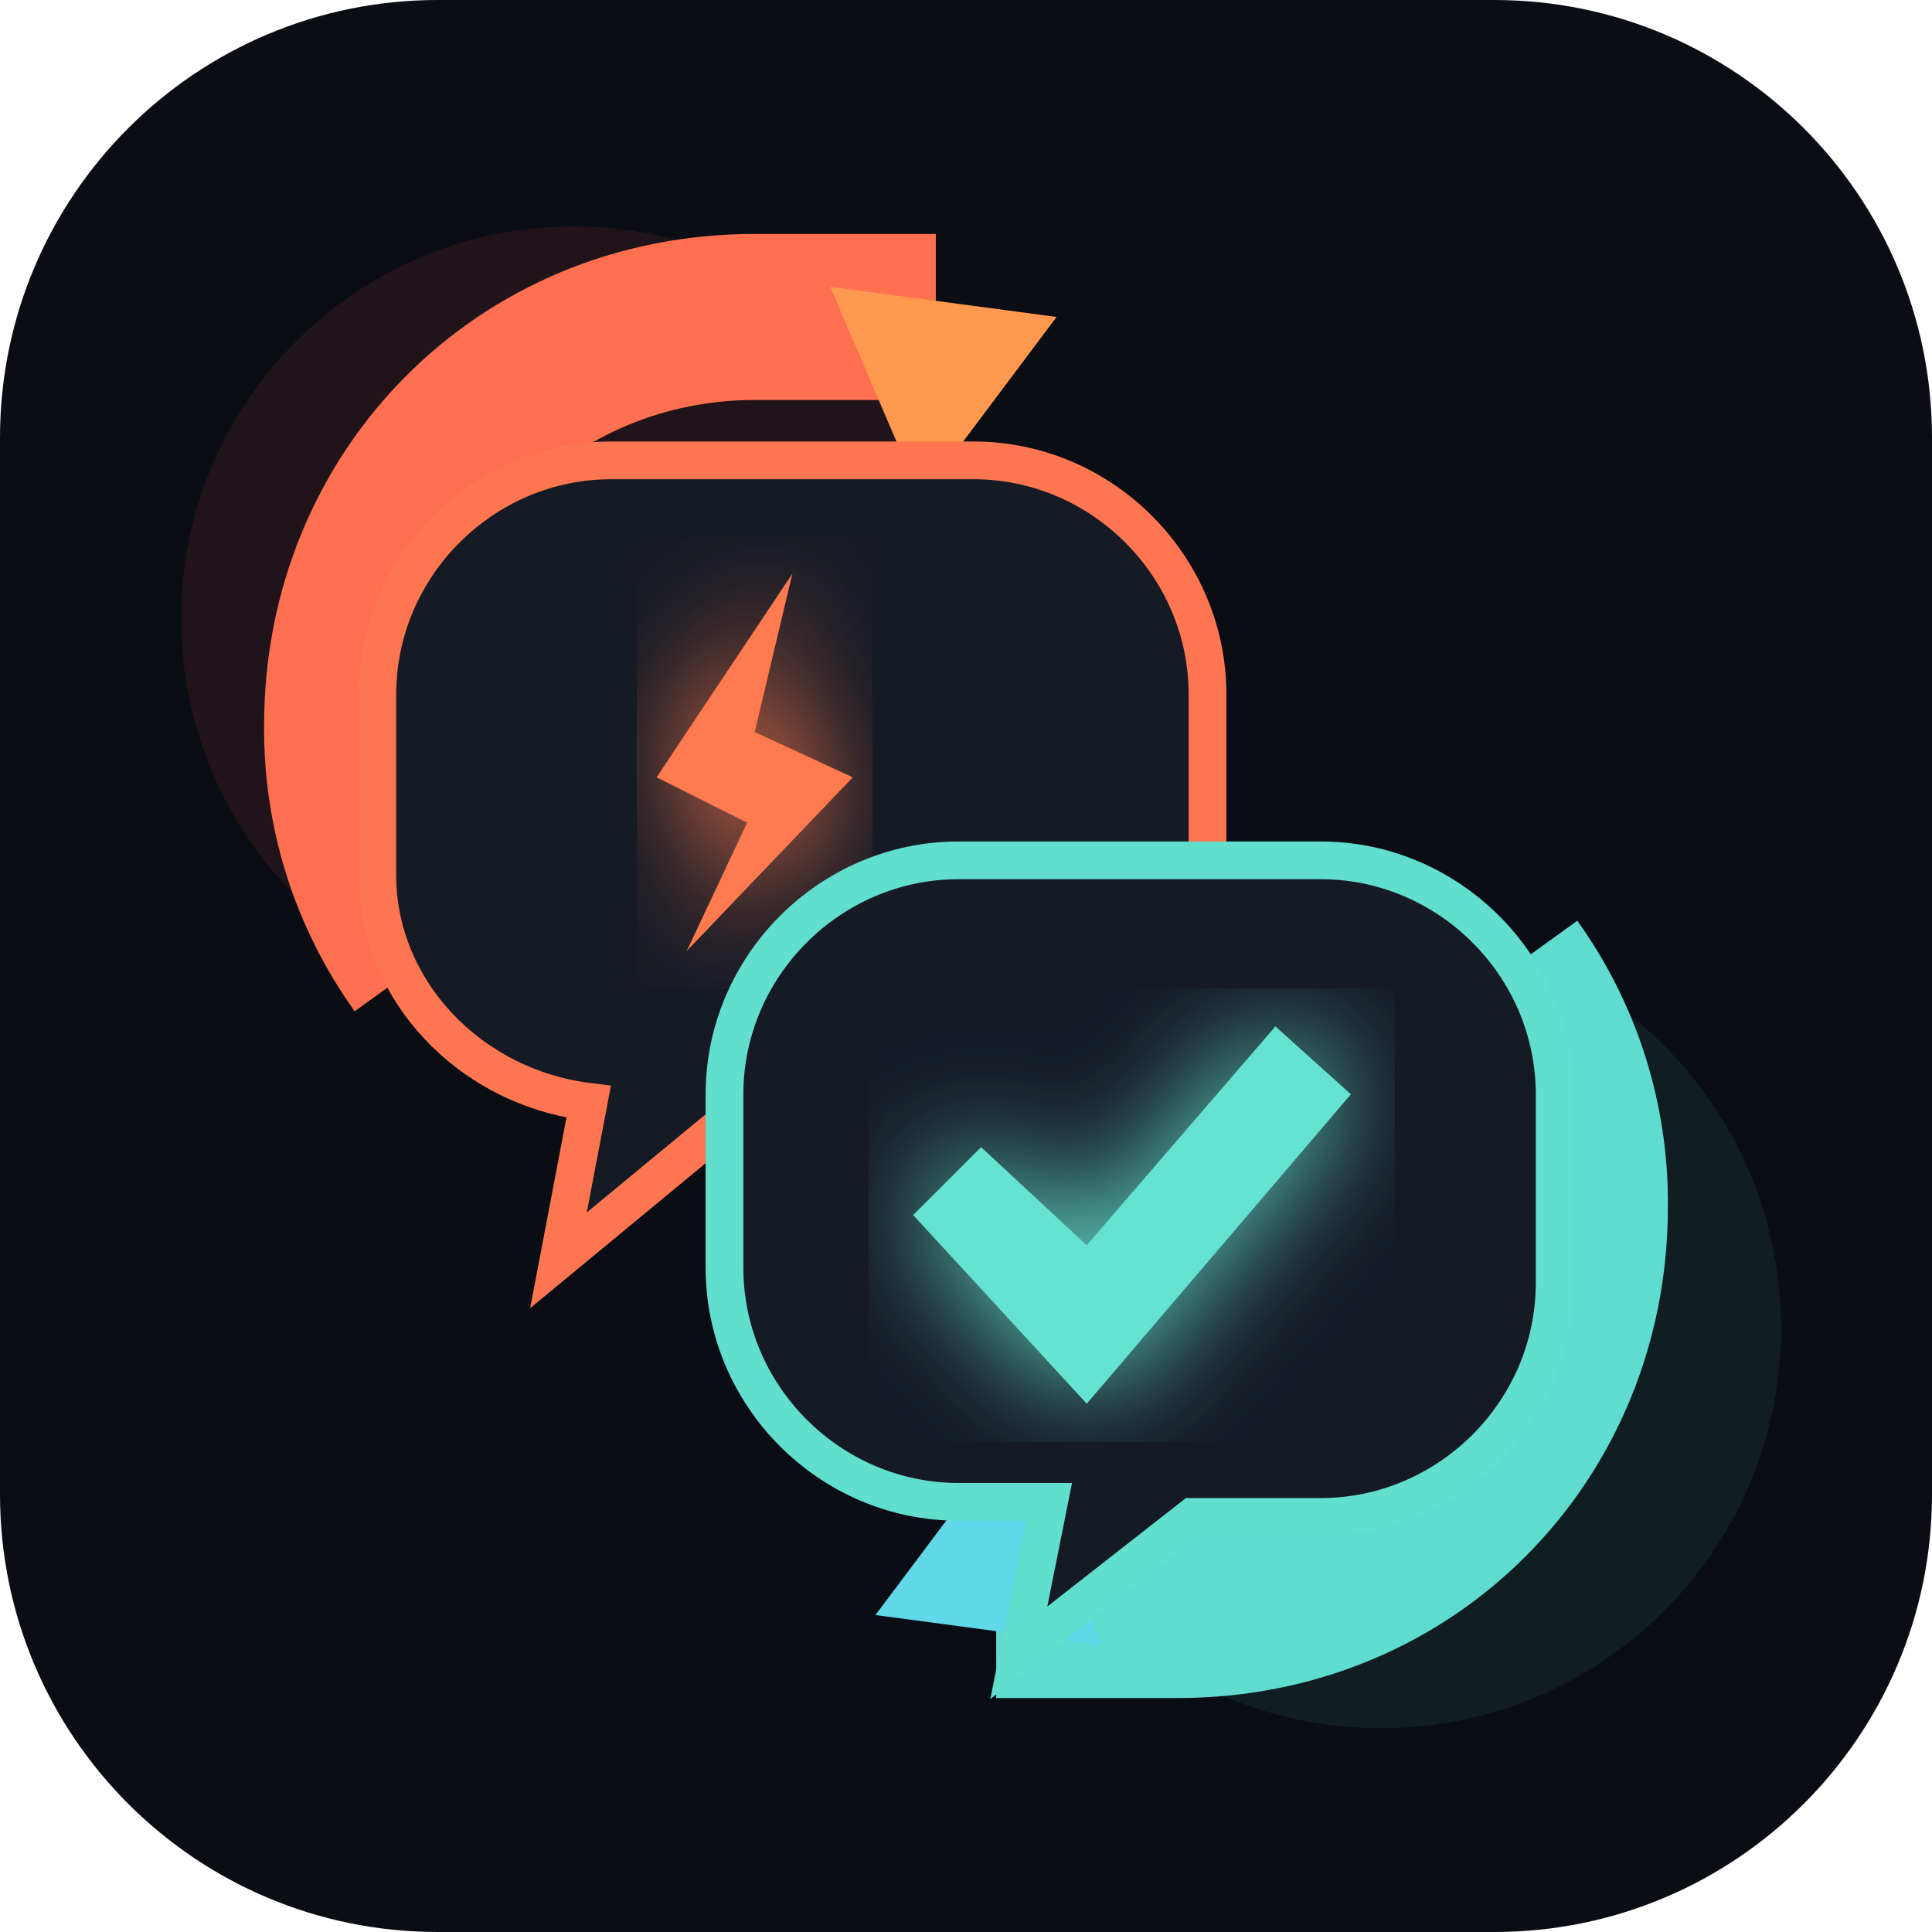
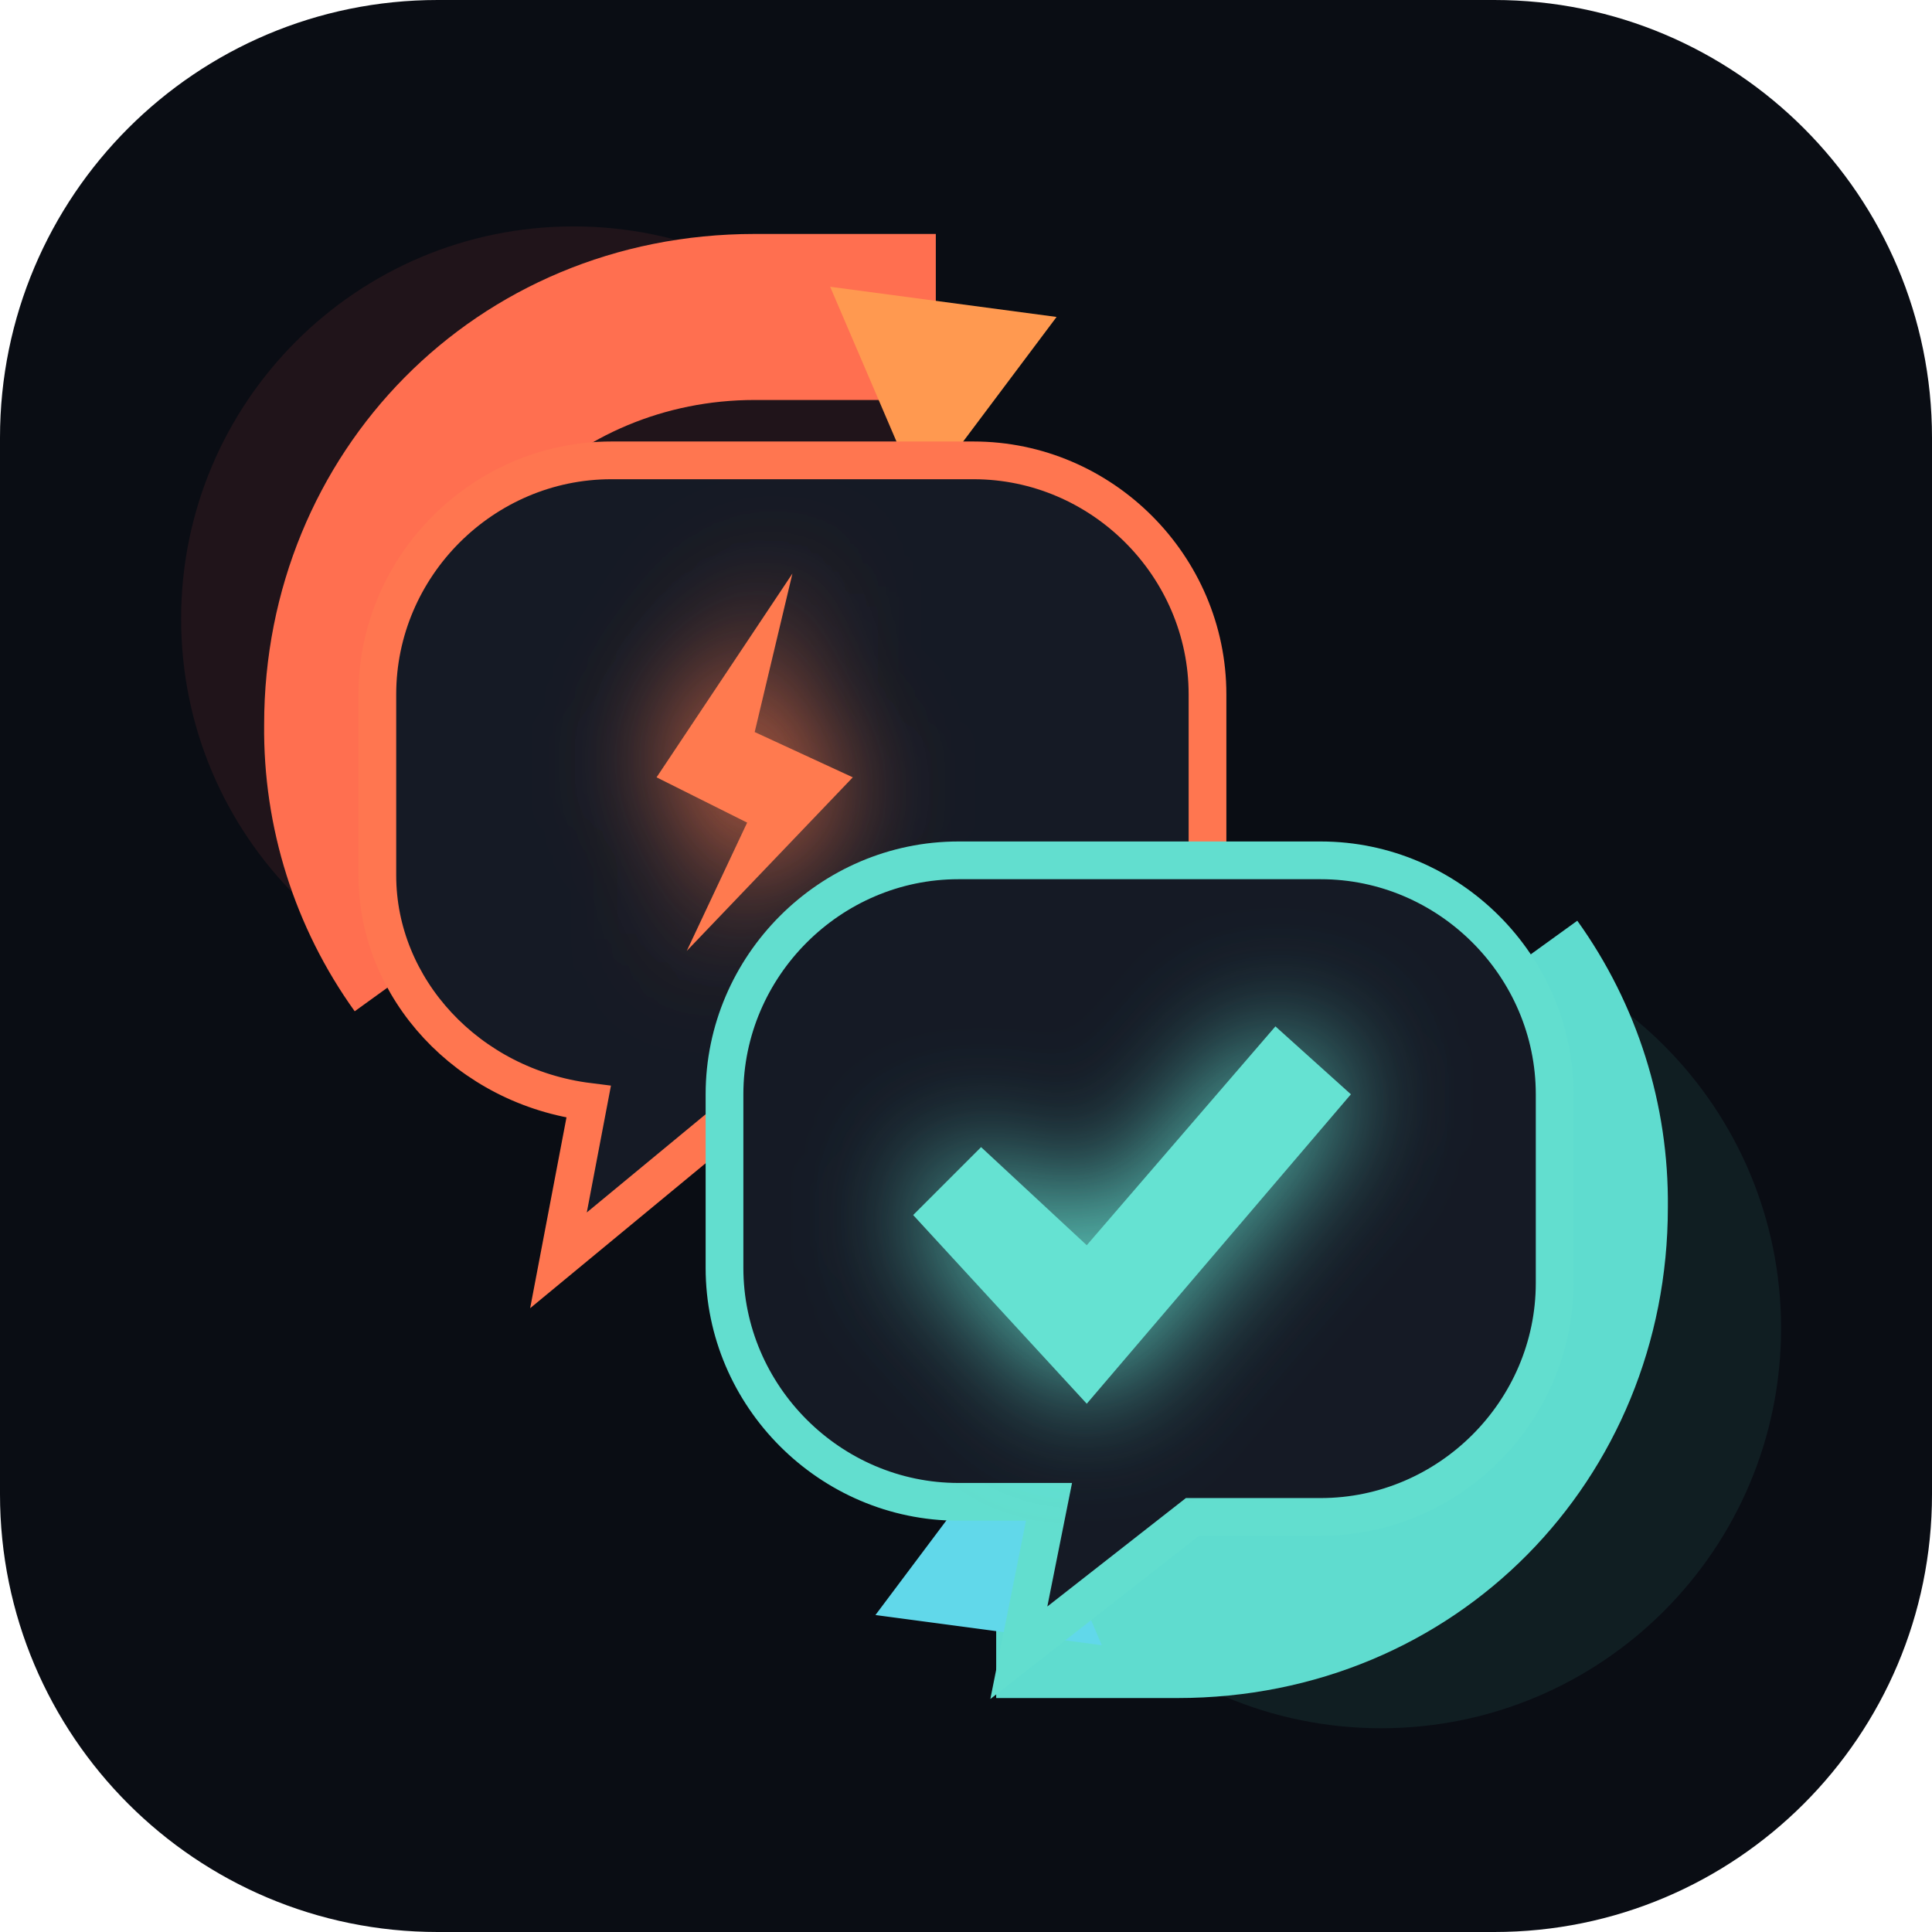
<svg xmlns="http://www.w3.org/2000/svg" viewBox="0 0 256 256" role="img" aria-labelledby="title desc">
  <defs>
    <linearGradient id="heat" x1="34" y1="40" x2="122" y2="178" gradientUnits="userSpaceOnUse">
      <stop stop-color="#FF4D5E" />
      <stop offset="1" stop-color="#FF9A3D" />
    </linearGradient>
    <linearGradient id="calm" x1="124" y1="70" x2="220" y2="202" gradientUnits="userSpaceOnUse">
      <stop stop-color="#6EE7D8" />
      <stop offset="1" stop-color="#55A8FF" />
    </linearGradient>
-     <filter id="glow">
+     <filter id="glow" x="-100%" y="-100%" width="300%" height="300%">
      <feGaussianBlur stdDeviation="8" result="b" />
      <feMerge>
        <feMergeNode in="b" />
        <feMergeNode in="SourceGraphic" />
      </feMerge>
    </filter>
  </defs>
  <rect width="256" height="256" rx="58" fill="#0A0D14" />
  <circle cx="76" cy="82" r="52" fill="#FF5C54" opacity=".09" />
  <circle cx="183" cy="176" r="53" fill="#5BE6D0" opacity=".08" />
  <path d="M35 96c0-36 28-65 65-65h24v22h-24c-24 0-43 19-43 43 0 9 3 18 8 25l-18 13A64 64 0 0 1 35 96Z" fill="#FF6F50" />
  <path d="m110 38 30 4-18 24-12-28Z" fill="#FF9950" />
  <path d="M221 160c0 36-28 65-65 65h-24v-22h24c24 0 43-19 43-43 0-9-3-18-8-25l18-13a64 64 0 0 1 12 38Z" fill="#5FDCCF" />
  <path d="m146 218-30-4 18-24 12 28Z" fill="#61D8EA" />
  <path d="M50 92c0-17 14-31 31-31h48c17 0 31 14 31 31v25c0 17-14 31-31 31H97l-23 19 4-21c-16-2-28-15-28-30V92Z" fill="#151A25" stroke="#FF7650" stroke-width="5" />
  <path d="m91 126 8-17-12-6 18-27-5 21 13 6-22 23Z" fill="#FF7A50" filter="url(#glow)" />
  <path d="M96 145c0-17 14-31 31-31h48c17 0 31 14 31 31v25c0 17-14 31-31 31h-17l-23 18 4-20h-12c-17 0-31-14-31-31v-23Z" fill="#151A25" stroke="#62DECF" stroke-width="5" />
  <path d="m121 161 9-9 14 13 25-29 10 9-35 41-23-25Z" fill="#65E2D2" filter="url(#glow)" />
</svg>
